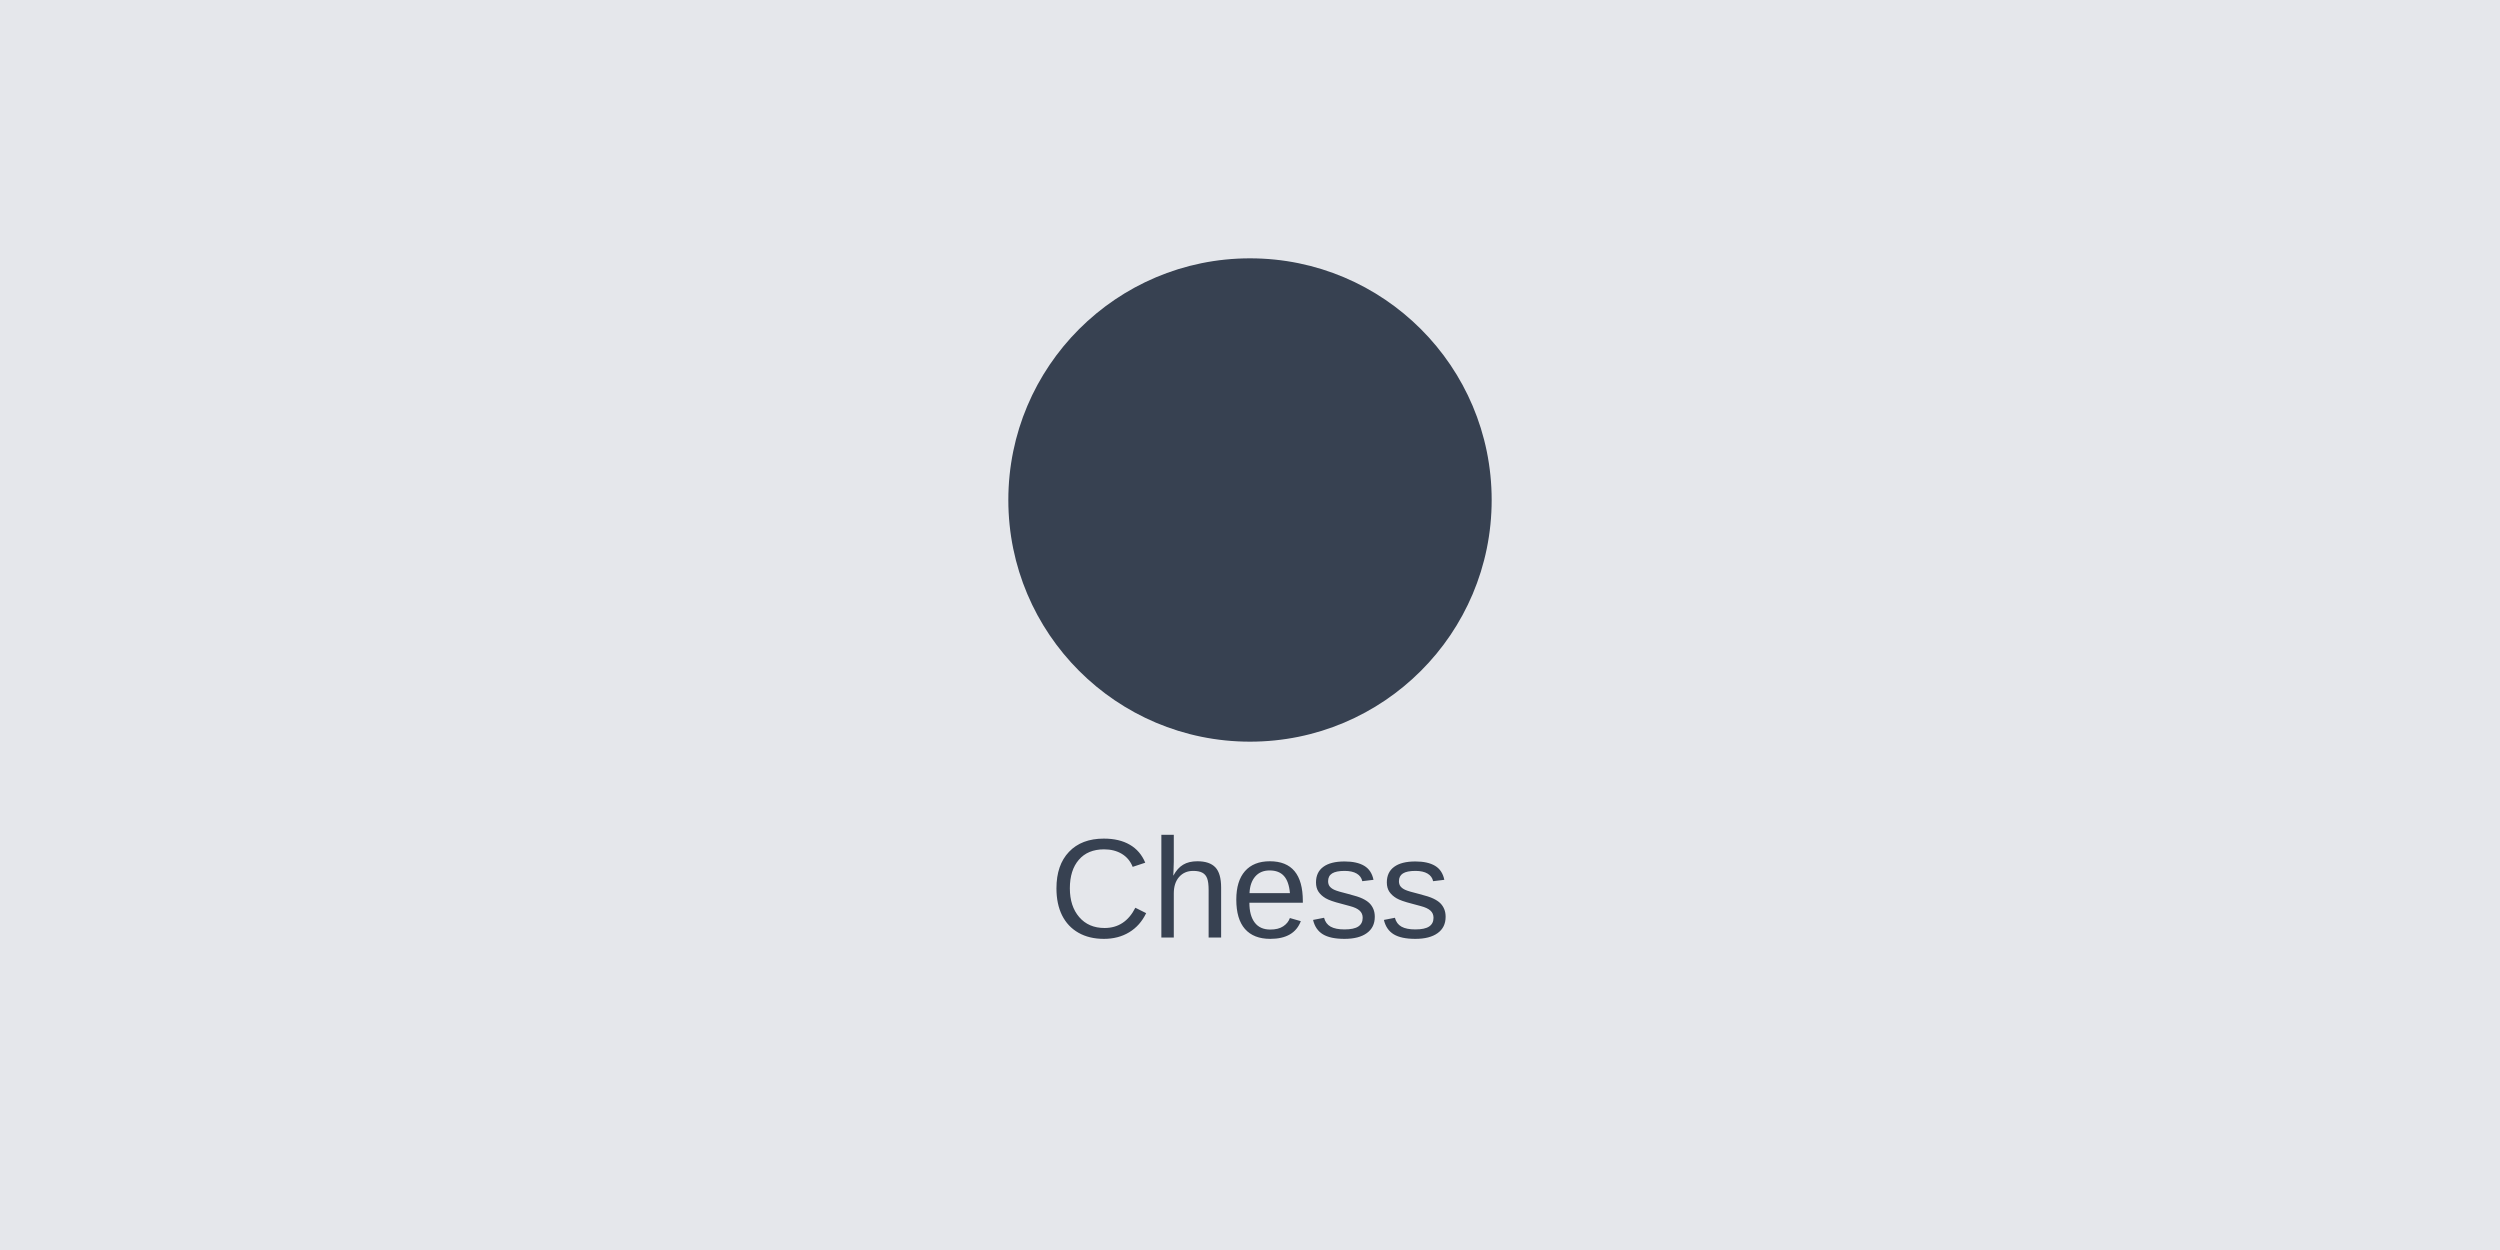
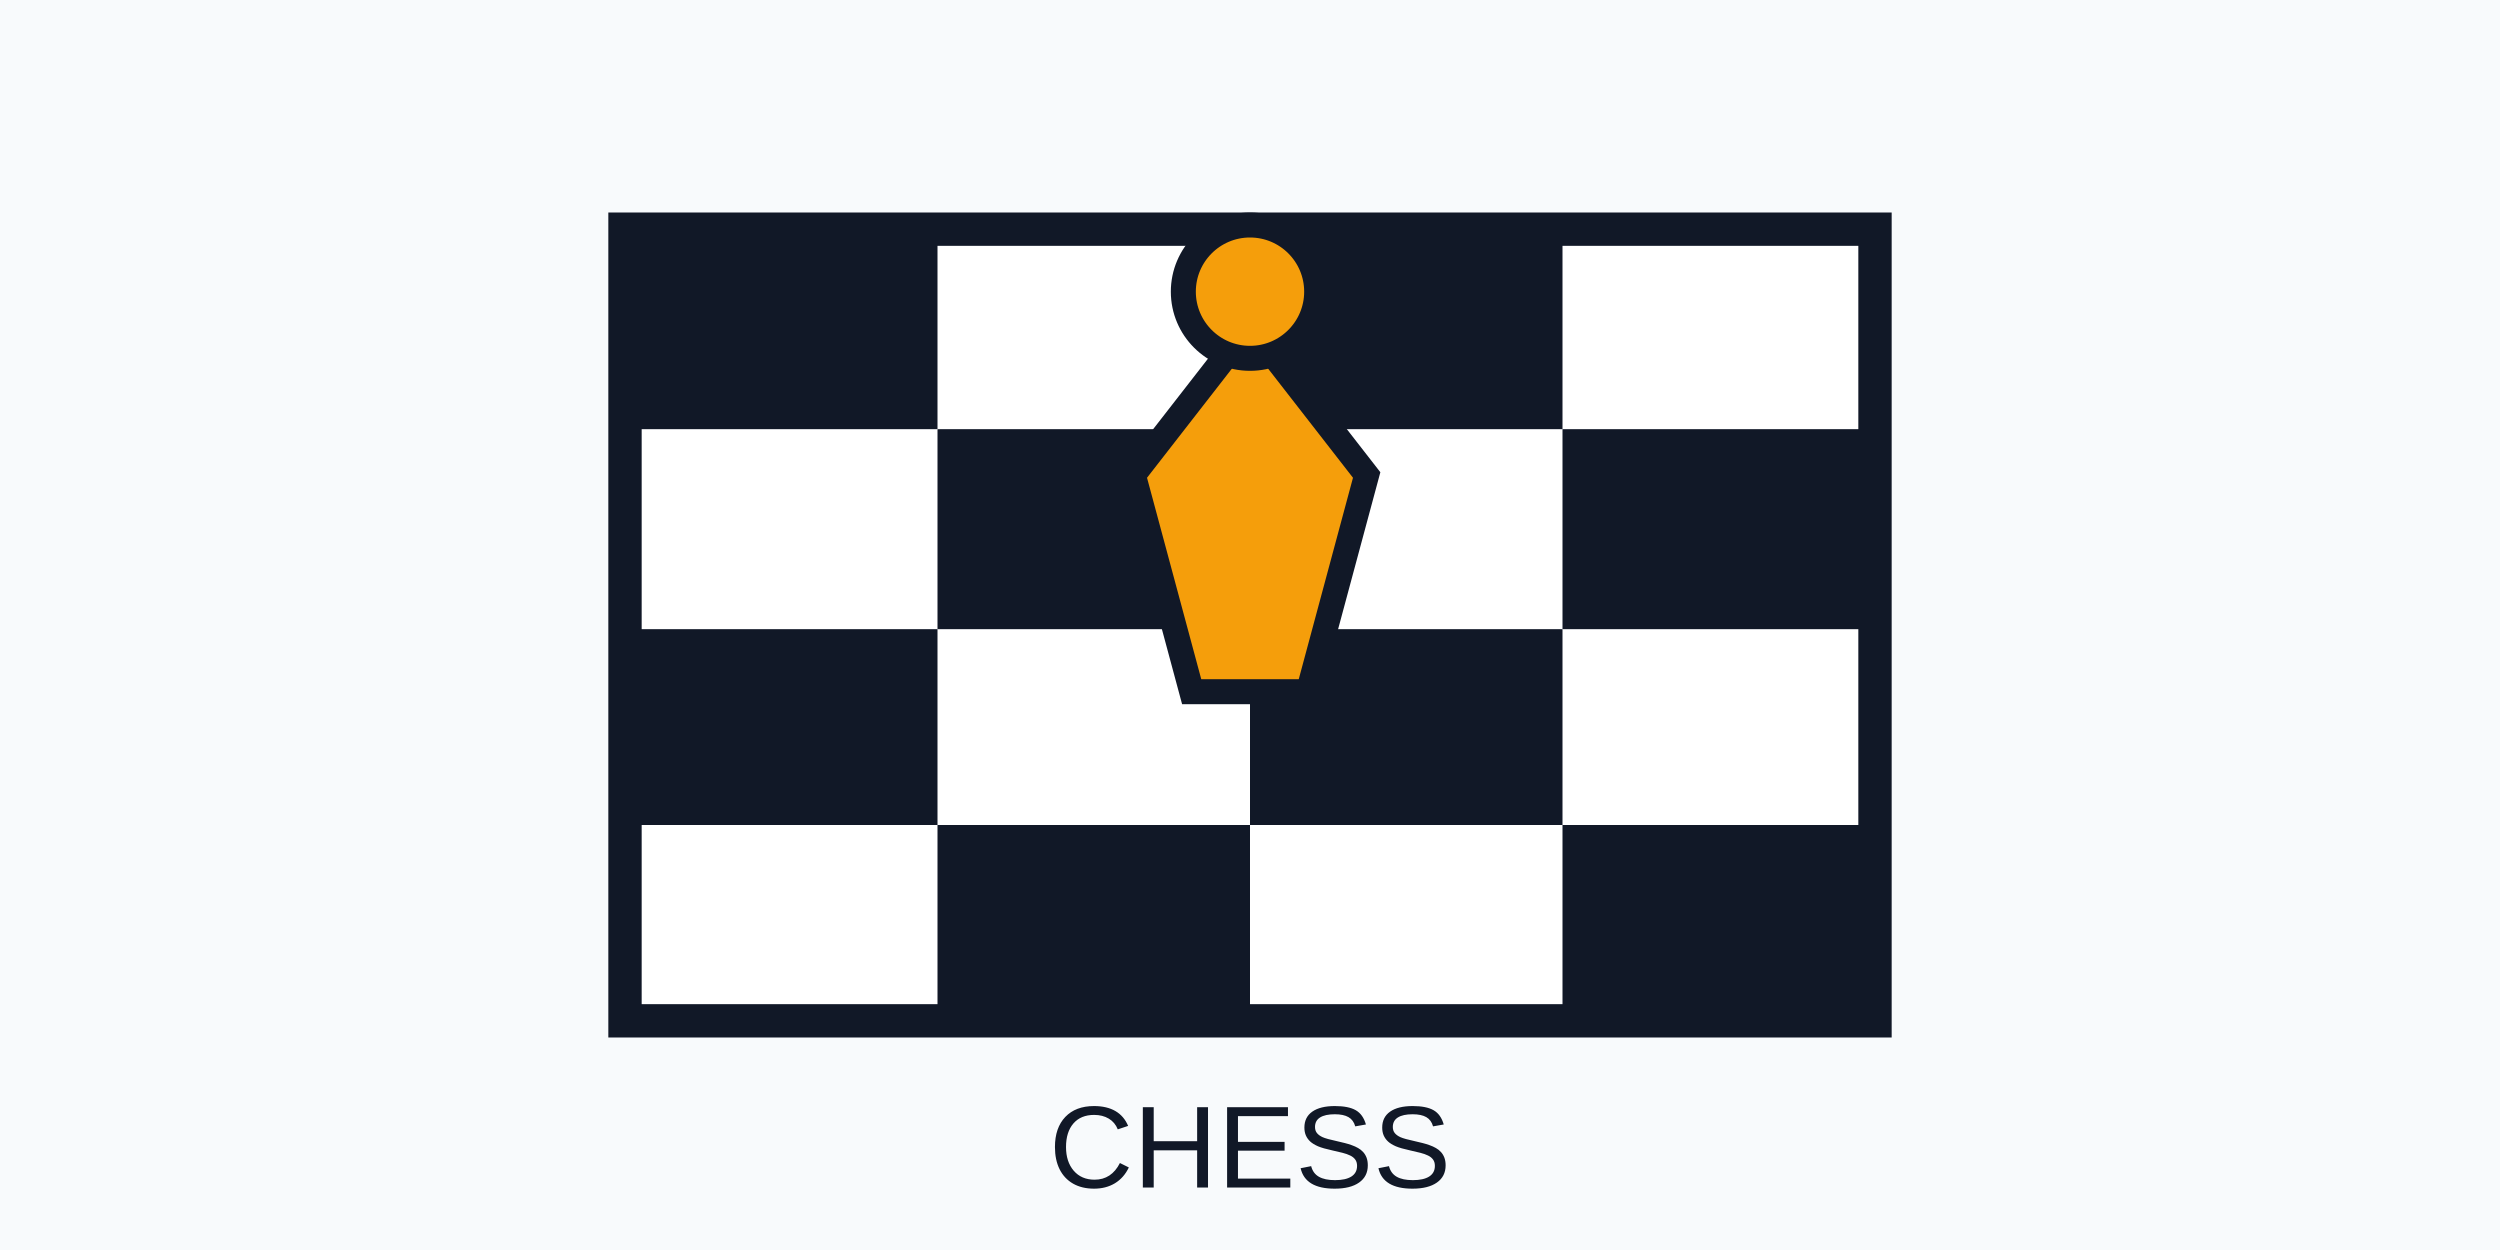
- <svg xmlns="http://www.w3.org/2000/svg" width="600" height="300" viewBox="0 0 600 300">
-   <rect width="600" height="300" fill="#e5e7eb" />
-   <circle cx="300" cy="120" r="58" fill="#374151" />
-   <text x="300" y="225" text-anchor="middle" font-size="34" font-family="Arial, sans-serif" fill="#374151">Chess</text>
+ <svg xmlns="http://www.w3.org/2000/svg" viewBox="0 0 600 300">
+   <rect width="600" height="300" fill="#f8fafc" />
+   <rect x="150" y="55" width="300" height="190" fill="#fff" stroke="#111827" stroke-width="8" />
+   <g fill="#111827">
+     <rect x="150" y="55" width="75" height="48" />
+     <rect x="300" y="55" width="75" height="48" />
+     <rect x="225" y="103" width="75" height="48" />
+     <rect x="375" y="103" width="75" height="48" />
+     <rect x="150" y="151" width="75" height="47" />
+     <rect x="300" y="151" width="75" height="47" />
+     <rect x="225" y="198" width="75" height="47" />
+     <rect x="375" y="198" width="75" height="47" />
+   </g>
+   <path d="M300 78l28 36-14 52h-28l-14-52z" fill="#f59e0b" stroke="#111827" stroke-width="6" />
+   <circle cx="300" cy="70" r="16" fill="#f59e0b" stroke="#111827" stroke-width="6" />
+   <text x="300" y="285" text-anchor="middle" font-family="Arial" font-size="28" fill="#111827">CHESS</text>
</svg>
